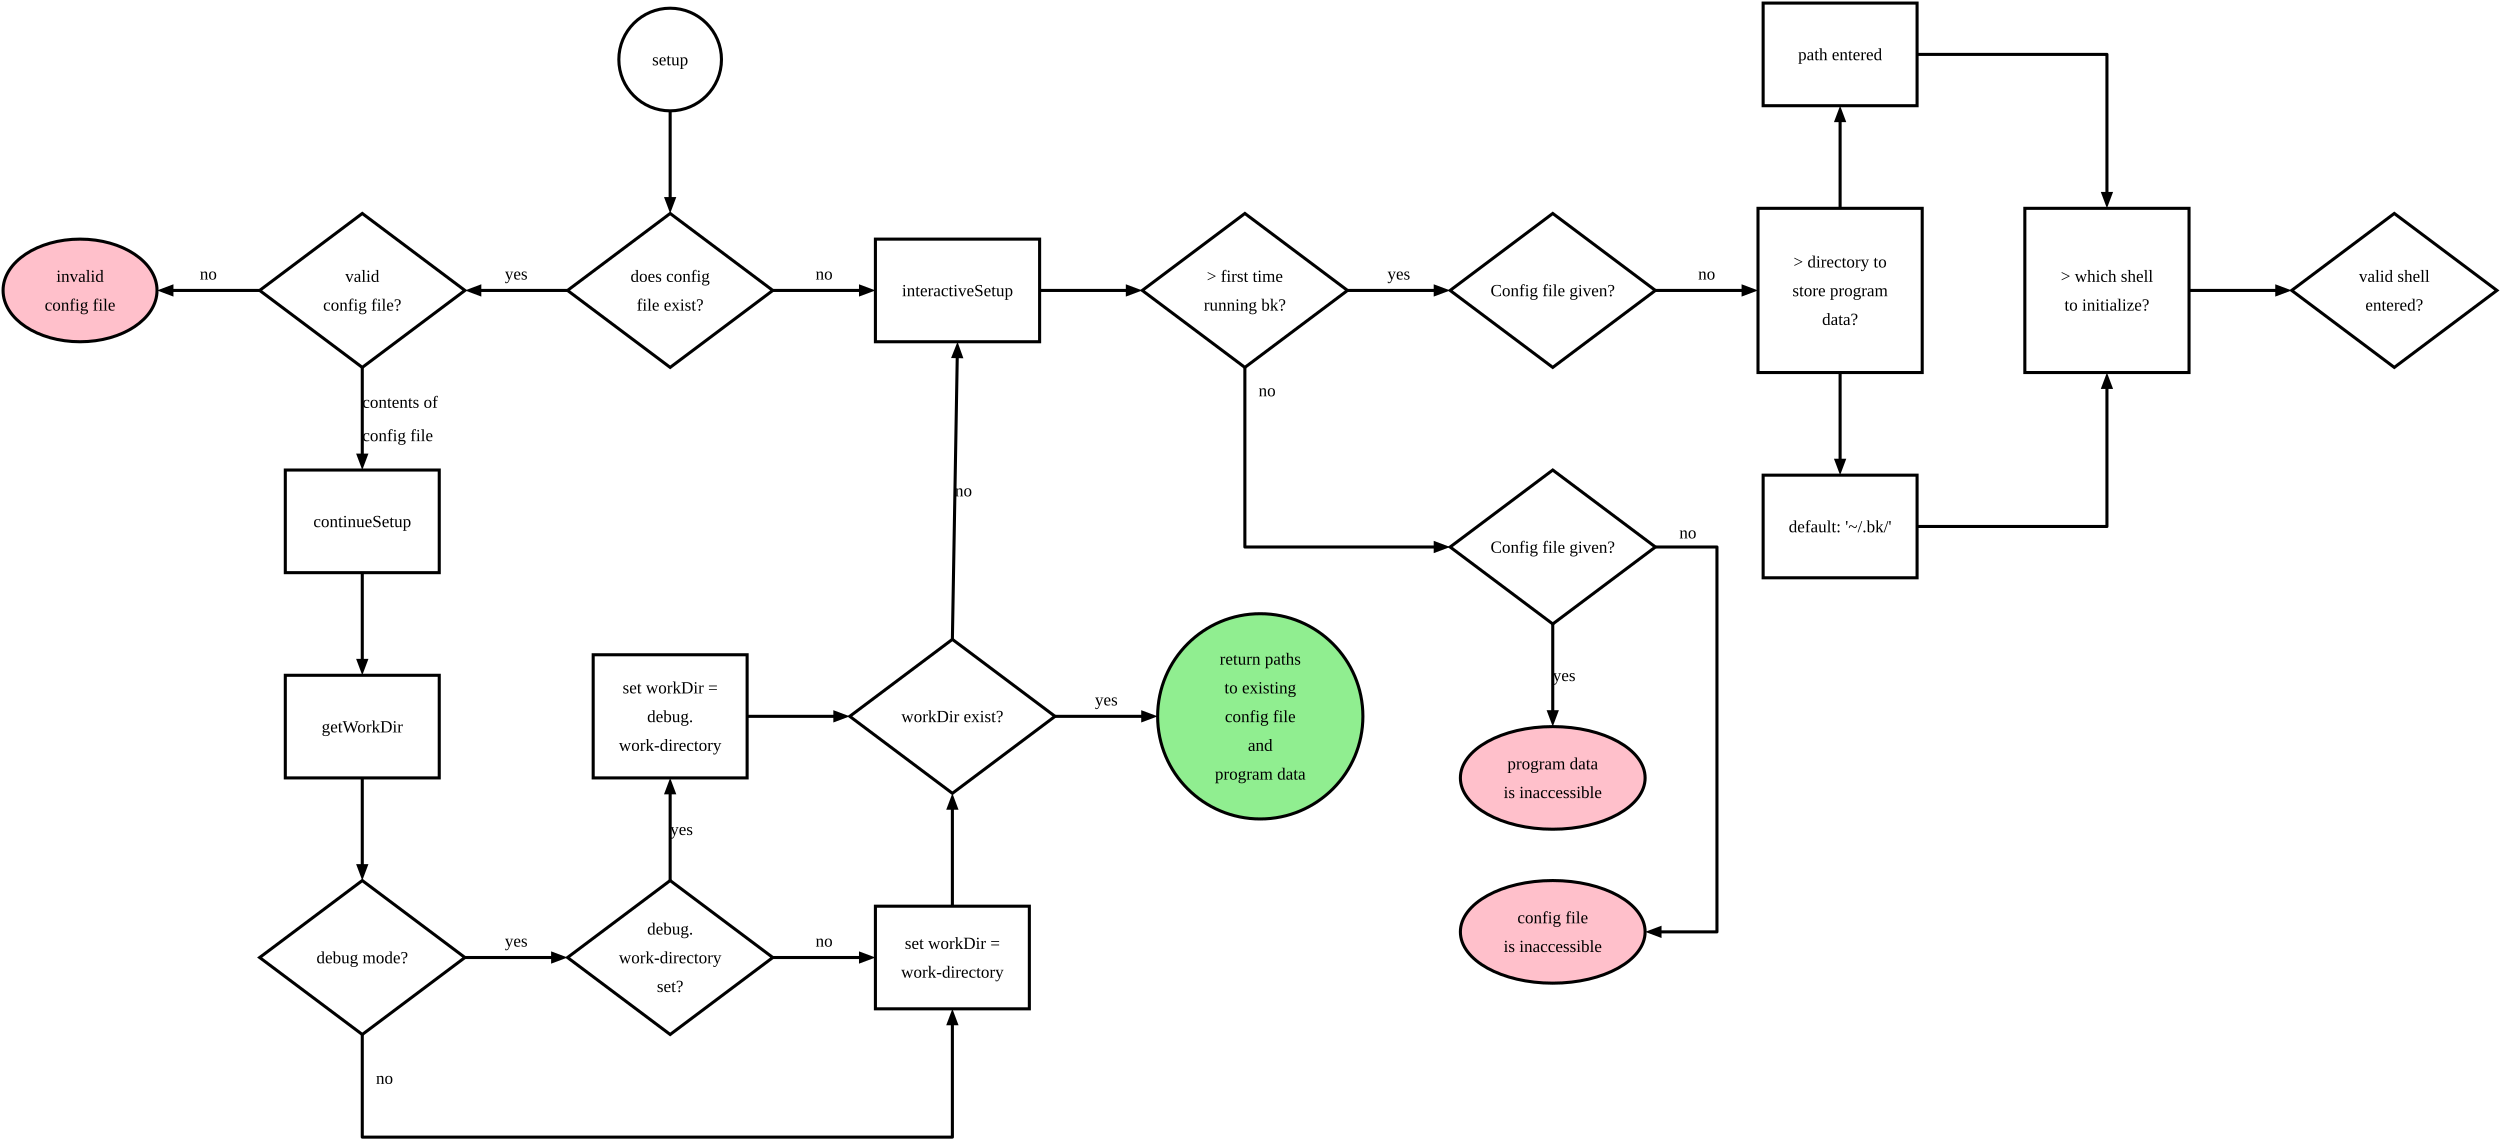
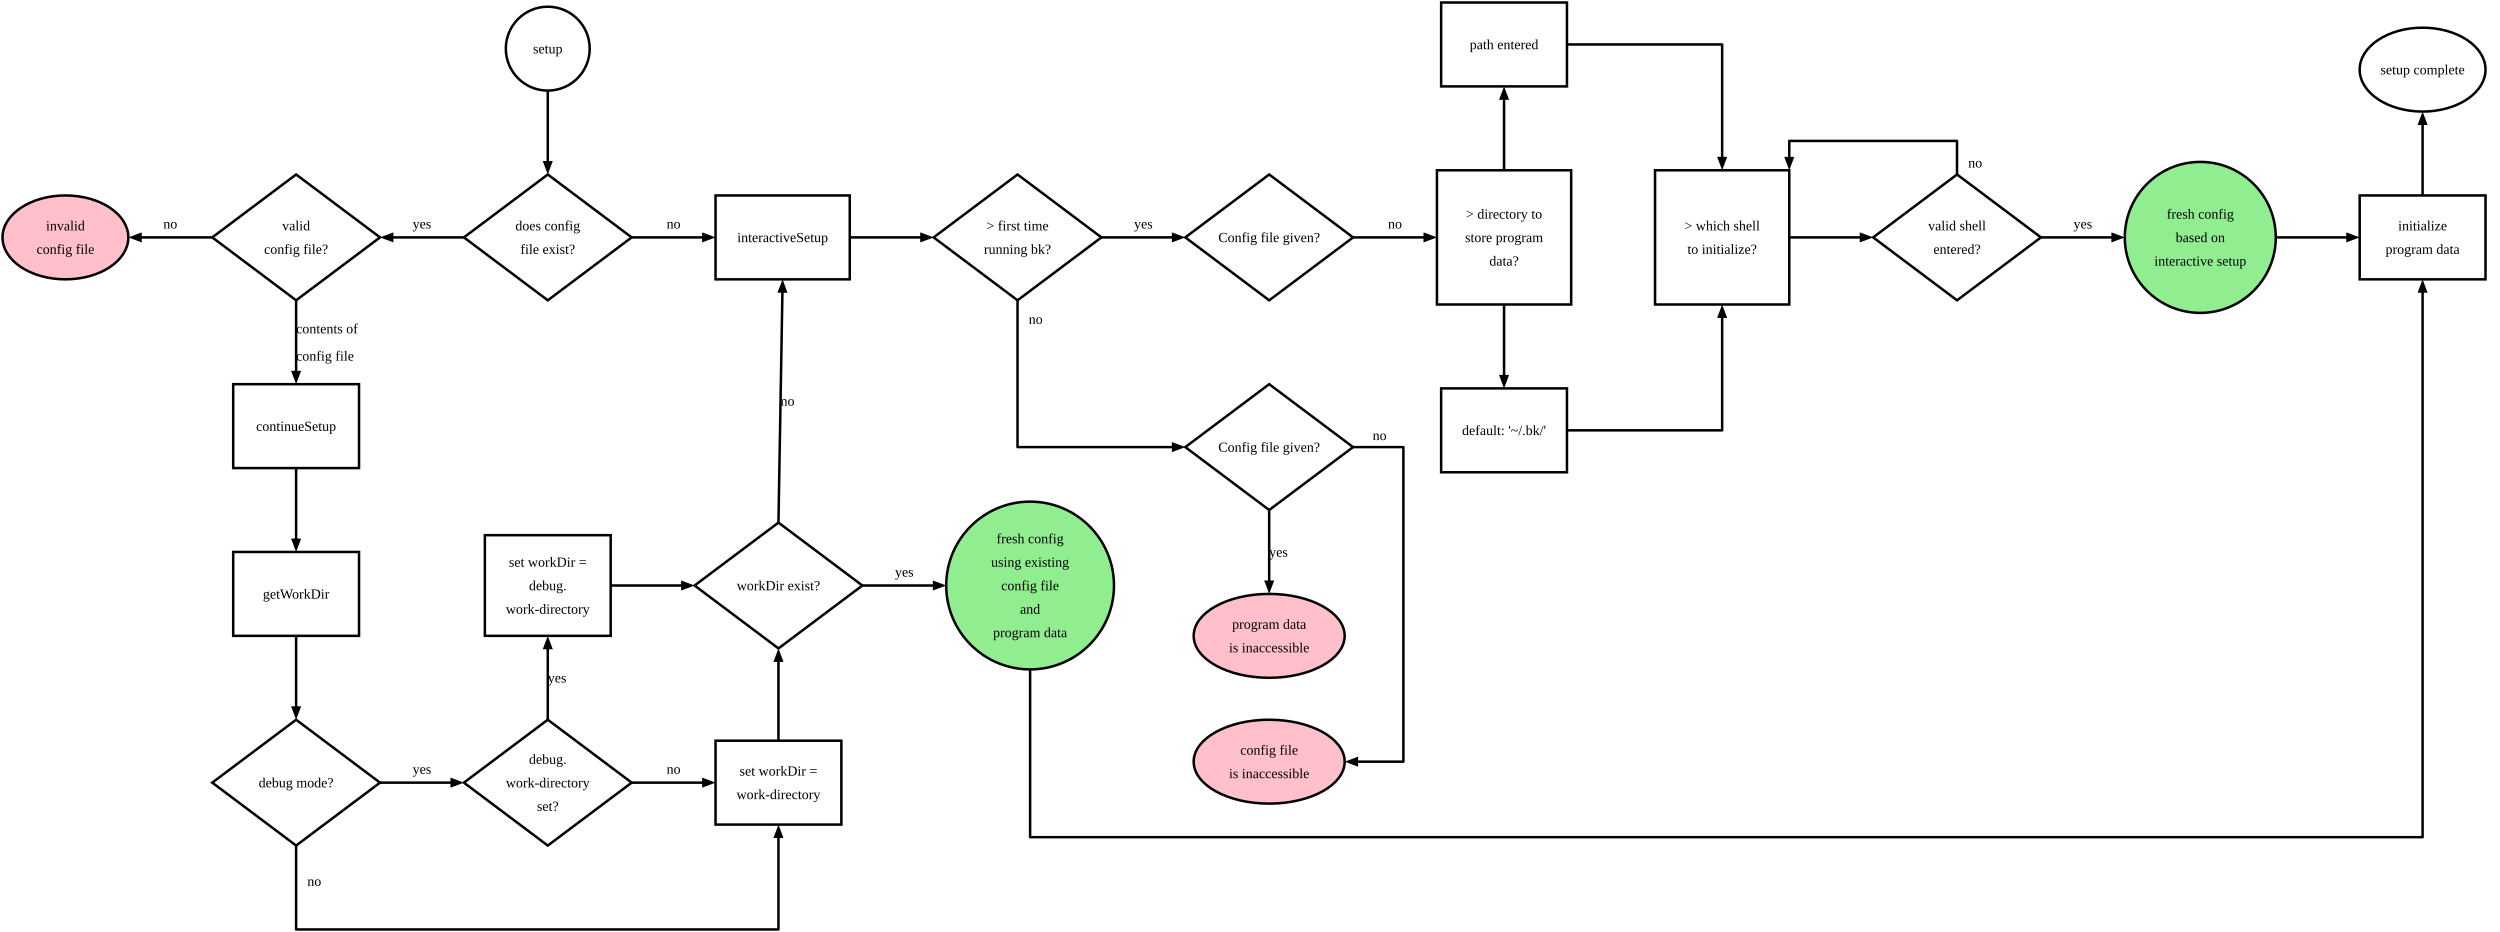
- <svg xmlns="http://www.w3.org/2000/svg" style="font-size:initial;" class="setup diagram" viewBox="0 0 1753.92 799.92">
+ <svg xmlns="http://www.w3.org/2000/svg" style="font-size:initial;" class="setup diagram" viewBox="0 0 2145.8 799.92">
  <circle cx="470.16" cy="41.76" r="36" style="fill:none;stroke-width:2.16;stroke:rgb(0,0,0);" />
  <text x="470.16" y="41.76" text-anchor="middle" fill="rgb(0,0,0)" dominant-baseline="central">setup</text>
  <path d="M398.16,203.76L470.16,257.76L542.16,203.76L470.16,149.76Z" style="fill:none;stroke-width:2.16;stroke:rgb(0,0,0);" />
  <text x="470.16" y="193.68" text-anchor="middle" fill="rgb(0,0,0)" dominant-baseline="central">does config</text>
  <text x="470.16" y="213.84" text-anchor="middle" fill="rgb(0,0,0)" dominant-baseline="central">file exist?</text>
  <polygon points="470.16,149.76 465.84,138.24 474.48,138.24" style="fill:rgb(0,0,0)" />
  <path d="M470.16,77.76L470.16,144" style="fill:none;stroke-width:2.16;stroke:rgb(0,0,0);" />
  <path d="M182.16,203.76L254.16,257.76L326.16,203.76L254.16,149.76Z" style="fill:none;stroke-width:2.16;stroke:rgb(0,0,0);" />
  <text x="254.16" y="193.68" text-anchor="middle" fill="rgb(0,0,0)" dominant-baseline="central">valid</text>
  <text x="254.16" y="213.84" text-anchor="middle" fill="rgb(0,0,0)" dominant-baseline="central">config file?</text>
  <polygon points="326.16,203.76 337.68,199.44 337.68,208.08" style="fill:rgb(0,0,0)" />
  <path d="M398.16,203.76L331.92,203.76" style="fill:none;stroke-width:2.16;stroke:rgb(0,0,0);" />
  <text x="362.16" y="192.06" text-anchor="middle" fill="rgb(0,0,0)" dominant-baseline="central">yes</text>
  <ellipse cx="56.16" cy="203.76" rx="54" ry="36" style="fill:rgb(255,192,203);stroke-width:2.16;stroke:rgb(0,0,0);" />
  <text x="56.16" y="193.68" text-anchor="middle" fill="rgb(0,0,0)" dominant-baseline="central">invalid</text>
  <text x="56.16" y="213.84" text-anchor="middle" fill="rgb(0,0,0)" dominant-baseline="central">config file</text>
  <polygon points="110.16,203.76 121.68,199.44 121.68,208.08" style="fill:rgb(0,0,0)" />
  <path d="M182.16,203.76L115.92,203.76" style="fill:none;stroke-width:2.16;stroke:rgb(0,0,0);" />
  <text x="146.16" y="192.06" text-anchor="middle" fill="rgb(0,0,0)" dominant-baseline="central">no</text>
  <path d="M200.16,401.76L308.16,401.76L308.16,329.76L200.16,329.76Z" style="fill:none;stroke-width:2.16;stroke:rgb(0,0,0);" />
  <text x="254.16" y="365.76" text-anchor="middle" fill="rgb(0,0,0)" dominant-baseline="central">continueSetup</text>
  <polygon points="254.16,329.76 249.84,318.24 258.48,318.24" style="fill:rgb(0,0,0)" />
  <path d="M254.16,257.76L254.16,324" style="fill:none;stroke-width:2.16;stroke:rgb(0,0,0);" />
  <text x="254.16" y="282.06" text-anchor="start" fill="rgb(0,0,0)" dominant-baseline="central"> contents of</text>
  <text x="254.16" y="305.46" text-anchor="start" fill="rgb(0,0,0)" dominant-baseline="central"> config file</text>
  <path d="M200.16,545.76L308.16,545.76L308.16,473.76L200.16,473.76Z" style="fill:none;stroke-width:2.16;stroke:rgb(0,0,0);" />
  <text x="254.16" y="509.76" text-anchor="middle" fill="rgb(0,0,0)" dominant-baseline="central">getWorkDir</text>
  <polygon points="254.16,473.76 249.84,462.24 258.48,462.24" style="fill:rgb(0,0,0)" />
  <path d="M254.16,401.76L254.16,468" style="fill:none;stroke-width:2.16;stroke:rgb(0,0,0);" />
  <path d="M182.16,671.76L254.16,725.76L326.16,671.76L254.16,617.76Z" style="fill:none;stroke-width:2.16;stroke:rgb(0,0,0);" />
  <text x="254.16" y="671.76" text-anchor="middle" fill="rgb(0,0,0)" dominant-baseline="central">debug mode?</text>
  <polygon points="254.16,617.76 249.84,606.24 258.48,606.24" style="fill:rgb(0,0,0)" />
  <path d="M254.16,545.76L254.16,612" style="fill:none;stroke-width:2.16;stroke:rgb(0,0,0);" />
  <path d="M398.16,671.76L470.16,725.76L542.16,671.76L470.16,617.76Z" style="fill:none;stroke-width:2.16;stroke:rgb(0,0,0);" />
  <text x="470.16" y="651.6" text-anchor="middle" fill="rgb(0,0,0)" dominant-baseline="central">debug.</text>
  <text x="470.16" y="671.76" text-anchor="middle" fill="rgb(0,0,0)" dominant-baseline="central">work-directory</text>
  <text x="470.16" y="691.92" text-anchor="middle" fill="rgb(0,0,0)" dominant-baseline="central">set?</text>
  <polygon points="398.16,671.76 386.64,676.08 386.64,667.44" style="fill:rgb(0,0,0)" />
  <path d="M326.16,671.76L392.4,671.76" style="fill:none;stroke-width:2.16;stroke:rgb(0,0,0);" />
  <text x="362.16" y="660.06" text-anchor="middle" fill="rgb(0,0,0)" dominant-baseline="central">yes</text>
  <path d="M416.16,545.76L524.16,545.76L524.16,459.36L416.16,459.36Z" style="fill:none;stroke-width:2.16;stroke:rgb(0,0,0);" />
  <text x="470.16" y="482.4" text-anchor="middle" fill="rgb(0,0,0)" dominant-baseline="central">set workDir =</text>
  <text x="470.16" y="502.56" text-anchor="middle" fill="rgb(0,0,0)" dominant-baseline="central">debug.</text>
  <text x="470.16" y="522.72" text-anchor="middle" fill="rgb(0,0,0)" dominant-baseline="central">work-directory</text>
  <polygon points="470.16,545.76 474.48,557.28 465.84,557.28" style="fill:rgb(0,0,0)" />
  <path d="M470.16,617.76L470.16,551.52" style="fill:none;stroke-width:2.16;stroke:rgb(0,0,0);" />
  <text x="470.16" y="581.76" text-anchor="start" fill="rgb(0,0,0)" dominant-baseline="central"> yes</text>
  <path d="M614.16,707.76L722.16,707.76L722.16,635.76L614.16,635.76Z" style="fill:none;stroke-width:2.16;stroke:rgb(0,0,0);" />
  <text x="668.16" y="661.68" text-anchor="middle" fill="rgb(0,0,0)" dominant-baseline="central">set workDir =</text>
  <text x="668.16" y="681.84" text-anchor="middle" fill="rgb(0,0,0)" dominant-baseline="central">work-directory</text>
  <polygon points="614.16,671.76 602.64,676.08 602.64,667.44" style="fill:rgb(0,0,0)" />
  <path d="M542.16,671.76L608.4,671.76" style="fill:none;stroke-width:2.16;stroke:rgb(0,0,0);" />
  <text x="578.16" y="660.06" text-anchor="middle" fill="rgb(0,0,0)" dominant-baseline="central">no</text>
  <path d="M596.16,502.56L668.16,556.56L740.16,502.56L668.16,448.56Z" style="fill:none;stroke-width:2.16;stroke:rgb(0,0,0);" />
  <text x="668.16" y="502.56" text-anchor="middle" fill="rgb(0,0,0)" dominant-baseline="central">workDir exist?</text>
  <polygon points="668.16,556.56 672.48,568.08 663.84,568.08" style="fill:rgb(0,0,0)" />
  <path d="M668.16,635.76L668.16,562.32" style="fill:none;stroke-width:2.16;stroke:rgb(0,0,0);" />
  <polygon points="596.16,502.56 584.64,506.88 584.64,498.24" style="fill:rgb(0,0,0)" />
  <path d="M524.16,502.56L590.4,502.56" style="fill:none;stroke-width:2.16;stroke:rgb(0,0,0);" />
  <polygon points="668.16,707.76 672.48,719.28 663.84,719.28" style="fill:rgb(0,0,0)" />
  <path d="M254.16,725.76L254.16,797.76L668.16,797.76L668.16,713.52" style="fill:none;stroke-width:2.16;stroke-linejoin:round;stroke:rgb(0,0,0);" />
  <text x="275.76" y="756.36" text-anchor="end" fill="rgb(0,0,0)" dominant-baseline="central">no</text>
  <ellipse cx="884.16" cy="502.56" rx="72" ry="72" style="fill:rgb(144,238,144);stroke-width:2.16;stroke:rgb(0,0,0);" />
-   <text x="884.16" y="462.24" text-anchor="middle" fill="rgb(0,0,0)" dominant-baseline="central">return paths</text>
-   <text x="884.16" y="482.4" text-anchor="middle" fill="rgb(0,0,0)" dominant-baseline="central">to existing</text>
+   <text x="884.16" y="462.24" text-anchor="middle" fill="rgb(0,0,0)" dominant-baseline="central">fresh config</text>
+   <text x="884.16" y="482.4" text-anchor="middle" fill="rgb(0,0,0)" dominant-baseline="central">using existing</text>
  <text x="884.16" y="502.56" text-anchor="middle" fill="rgb(0,0,0)" dominant-baseline="central">config file</text>
  <text x="884.16" y="522.72" text-anchor="middle" fill="rgb(0,0,0)" dominant-baseline="central">and</text>
  <text x="884.16" y="542.88" text-anchor="middle" fill="rgb(0,0,0)" dominant-baseline="central">program data</text>
  <polygon points="812.16,502.56 800.64,506.88 800.64,498.24" style="fill:rgb(0,0,0)" />
  <path d="M740.16,502.56L806.4,502.56" style="fill:none;stroke-width:2.16;stroke:rgb(0,0,0);" />
  <text x="776.16" y="490.86" text-anchor="middle" fill="rgb(0,0,0)" dominant-baseline="central">yes</text>
  <path d="M614.16,239.76L729.36,239.76L729.36,167.76L614.16,167.76Z" style="fill:none;stroke-width:2.16;stroke:rgb(0,0,0);" />
  <text x="671.76" y="203.76" text-anchor="middle" fill="rgb(0,0,0)" dominant-baseline="central">interactiveSetup</text>
  <polygon points="671.76,239.76 675.881,251.353 667.242,251.204" style="fill:rgb(0,0,0)" />
  <path d="M668.16,448.56L671.661,245.519" style="fill:none;stroke-width:2.16;stroke:rgb(0,0,0);" />
  <text x="669.96" y="344.16" text-anchor="start" fill="rgb(0,0,0)" dominant-baseline="central"> no</text>
  <polygon points="614.16,203.76 602.64,208.08 602.64,199.44" style="fill:rgb(0,0,0)" />
  <path d="M542.16,203.76L608.4,203.76" style="fill:none;stroke-width:2.16;stroke:rgb(0,0,0);" />
  <text x="578.16" y="192.06" text-anchor="middle" fill="rgb(0,0,0)" dominant-baseline="central">no</text>
  <path d="M801.36,203.76L873.36,257.76L945.36,203.76L873.36,149.76Z" style="fill:none;stroke-width:2.16;stroke:rgb(0,0,0);" />
  <text x="873.36" y="193.68" text-anchor="middle" fill="rgb(0,0,0)" dominant-baseline="central">&gt; first time</text>
  <text x="873.36" y="213.84" text-anchor="middle" fill="rgb(0,0,0)" dominant-baseline="central">running bk?</text>
  <polygon points="801.36,203.76 789.84,208.08 789.84,199.44" style="fill:rgb(0,0,0)" />
  <path d="M729.36,203.76L795.6,203.76" style="fill:none;stroke-width:2.16;stroke:rgb(0,0,0);" />
  <path d="M1017.36,203.76L1089.36,257.76L1161.36,203.76L1089.36,149.76Z" style="fill:none;stroke-width:2.16;stroke:rgb(0,0,0);" />
  <text x="1089.36" y="203.76" text-anchor="middle" fill="rgb(0,0,0)" dominant-baseline="central">Config file given?</text>
  <path d="M1017.36,383.76L1089.36,437.76L1161.36,383.76L1089.36,329.76Z" style="fill:none;stroke-width:2.16;stroke:rgb(0,0,0);" />
  <text x="1089.36" y="383.76" text-anchor="middle" fill="rgb(0,0,0)" dominant-baseline="central">Config file given?</text>
  <polygon points="1017.36,383.76 1005.84,388.08 1005.84,379.44" style="fill:rgb(0,0,0)" />
  <path d="M873.36,257.76L873.36,383.76L1011.6,383.76" style="fill:none;stroke-width:2.16;stroke-linejoin:round;stroke:rgb(0,0,0);" />
  <text x="894.96" y="273.96" text-anchor="end" fill="rgb(0,0,0)" dominant-baseline="central">no</text>
  <polygon points="1017.36,203.76 1005.84,208.08 1005.84,199.44" style="fill:rgb(0,0,0)" />
  <path d="M945.36,203.76L1011.6,203.76" style="fill:none;stroke-width:2.16;stroke:rgb(0,0,0);" />
  <text x="981.36" y="192.06" text-anchor="middle" fill="rgb(0,0,0)" dominant-baseline="central">yes</text>
  <ellipse cx="1089.36" cy="545.76" rx="64.8" ry="36" style="fill:rgb(255,192,203);stroke-width:2.16;stroke:rgb(0,0,0);" />
  <text x="1089.36" y="535.68" text-anchor="middle" fill="rgb(0,0,0)" dominant-baseline="central">program data</text>
  <text x="1089.36" y="555.84" text-anchor="middle" fill="rgb(0,0,0)" dominant-baseline="central">is inaccessible</text>
  <ellipse cx="1089.36" cy="653.76" rx="64.8" ry="36" style="fill:rgb(255,192,203);stroke-width:2.16;stroke:rgb(0,0,0);" />
  <text x="1089.36" y="643.68" text-anchor="middle" fill="rgb(0,0,0)" dominant-baseline="central">config file</text>
  <text x="1089.36" y="663.84" text-anchor="middle" fill="rgb(0,0,0)" dominant-baseline="central">is inaccessible</text>
  <polygon points="1089.36,509.76 1085.04,498.24 1093.68,498.24" style="fill:rgb(0,0,0)" />
  <path d="M1089.36,437.76L1089.36,504" style="fill:none;stroke-width:2.16;stroke:rgb(0,0,0);" />
  <text x="1089.36" y="473.76" text-anchor="start" fill="rgb(0,0,0)" dominant-baseline="central"> yes</text>
  <polygon points="1154.16,653.76 1165.68,649.44 1165.68,658.08" style="fill:rgb(0,0,0)" />
  <path d="M1161.36,383.76L1204.56,383.76L1204.56,653.76L1159.92,653.76" style="fill:none;stroke-width:2.16;stroke-linejoin:round;stroke:rgb(0,0,0);" />
  <text x="1190.16" y="373.68" text-anchor="end" fill="rgb(0,0,0)" dominant-baseline="central">no</text>
  <path d="M1233.36,261.36L1348.56,261.36L1348.56,146.16L1233.36,146.16Z" style="fill:none;stroke-width:2.16;stroke:rgb(0,0,0);" />
  <text x="1290.96" y="183.6" text-anchor="middle" fill="rgb(0,0,0)" dominant-baseline="central">&gt; directory to</text>
  <text x="1290.96" y="203.76" text-anchor="middle" fill="rgb(0,0,0)" dominant-baseline="central">store program</text>
  <text x="1290.96" y="223.92" text-anchor="middle" fill="rgb(0,0,0)" dominant-baseline="central">data?</text>
  <polygon points="1233.36,203.76 1221.84,208.08 1221.84,199.44" style="fill:rgb(0,0,0)" />
  <path d="M1161.36,203.76L1227.6,203.76" style="fill:none;stroke-width:2.16;stroke:rgb(0,0,0);" />
  <text x="1197.36" y="192.06" text-anchor="middle" fill="rgb(0,0,0)" dominant-baseline="central">no</text>
  <path d="M1236.96,74.16L1344.96,74.16L1344.96,2.16L1236.96,2.16Z" style="fill:none;stroke-width:2.16;stroke:rgb(0,0,0);" />
  <text x="1290.96" y="38.16" text-anchor="middle" fill="rgb(0,0,0)" dominant-baseline="central">path entered</text>
  <path d="M1236.96,405.36L1344.96,405.36L1344.96,333.36L1236.96,333.36Z" style="fill:none;stroke-width:2.16;stroke:rgb(0,0,0);" />
  <text x="1290.96" y="369.36" text-anchor="middle" fill="rgb(0,0,0)" dominant-baseline="central">default: '~/.bk/'</text>
  <polygon points="1290.96,74.16 1295.28,85.68 1286.64,85.68" style="fill:rgb(0,0,0)" />
  <path d="M1290.96,146.16L1290.96,79.92" style="fill:none;stroke-width:2.16;stroke:rgb(0,0,0);" />
  <polygon points="1290.96,333.36 1286.64,321.84 1295.28,321.84" style="fill:rgb(0,0,0)" />
  <path d="M1290.96,261.36L1290.96,327.6" style="fill:none;stroke-width:2.16;stroke:rgb(0,0,0);" />
  <path d="M1420.56,261.36L1535.76,261.36L1535.76,146.16L1420.56,146.16Z" style="fill:none;stroke-width:2.16;stroke:rgb(0,0,0);" />
  <text x="1478.16" y="193.68" text-anchor="middle" fill="rgb(0,0,0)" dominant-baseline="central">&gt; which shell</text>
  <text x="1478.16" y="213.84" text-anchor="middle" fill="rgb(0,0,0)" dominant-baseline="central">to initialize?</text>
  <polygon points="1478.16,146.16 1473.84,134.64 1482.48,134.64" style="fill:rgb(0,0,0)" />
  <path d="M1344.96,38.16L1478.16,38.16L1478.16,140.4" style="fill:none;stroke-width:2.16;stroke-linejoin:round;stroke:rgb(0,0,0);" />
  <polygon points="1478.16,261.36 1482.48,272.88 1473.84,272.88" style="fill:rgb(0,0,0)" />
  <path d="M1344.96,369.36L1478.16,369.36L1478.16,267.12" style="fill:none;stroke-width:2.16;stroke-linejoin:round;stroke:rgb(0,0,0);" />
  <path d="M1607.76,203.76L1679.76,257.76L1751.76,203.76L1679.76,149.76Z" style="fill:none;stroke-width:2.16;stroke:rgb(0,0,0);" />
  <text x="1679.76" y="193.68" text-anchor="middle" fill="rgb(0,0,0)" dominant-baseline="central">valid shell</text>
  <text x="1679.76" y="213.84" text-anchor="middle" fill="rgb(0,0,0)" dominant-baseline="central">entered?</text>
  <polygon points="1607.76,203.76 1596.24,208.08 1596.24,199.44" style="fill:rgb(0,0,0)" />
  <path d="M1535.76,203.76L1602,203.76" style="fill:none;stroke-width:2.16;stroke:rgb(0,0,0);" />
+   <polygon points="1535.76,146.16 1531.44,134.64 1540.08,134.64" style="fill:rgb(0,0,0)" />
+   <path d="M1679.76,149.76L1679.76,120.96L1535.76,120.96L1535.76,140.4" style="fill:none;stroke-width:2.16;stroke-linejoin:round;stroke:rgb(0,0,0);" />
+   <text x="1701.36" y="139.68" text-anchor="end" fill="rgb(0,0,0)" dominant-baseline="central">no</text>
+   <ellipse cx="1888.56" cy="203.76" rx="64.8" ry="64.8" style="fill:rgb(144,238,144);stroke-width:2.16;stroke:rgb(0,0,0);" />
+   <text x="1888.56" y="183.6" text-anchor="middle" fill="rgb(0,0,0)" dominant-baseline="central">fresh config</text>
+   <text x="1888.56" y="203.76" text-anchor="middle" fill="rgb(0,0,0)" dominant-baseline="central">based on</text>
+   <text x="1888.56" y="223.92" text-anchor="middle" fill="rgb(0,0,0)" dominant-baseline="central">interactive setup</text>
+   <polygon points="1823.76,203.76 1812.24,208.08 1812.24,199.44" style="fill:rgb(0,0,0)" />
+   <path d="M1751.76,203.76L1818,203.76" style="fill:none;stroke-width:2.16;stroke:rgb(0,0,0);" />
+   <text x="1787.76" y="192.06" text-anchor="middle" fill="rgb(0,0,0)" dominant-baseline="central"> yes</text>
+   <path d="M2025.36,239.76L2133.36,239.76L2133.36,167.76L2025.36,167.76Z" style="fill:none;stroke-width:2.16;stroke:rgb(0,0,0);" />
+   <text x="2079.36" y="193.68" text-anchor="middle" fill="rgb(0,0,0)" dominant-baseline="central">initialize</text>
+   <text x="2079.36" y="213.84" text-anchor="middle" fill="rgb(0,0,0)" dominant-baseline="central">program data</text>
+   <polygon points="2025.36,203.76 2013.84,208.08 2013.84,199.44" style="fill:rgb(0,0,0)" />
+   <path d="M1953.36,203.76L2019.6,203.76" style="fill:none;stroke-width:2.16;stroke:rgb(0,0,0);" />
+   <ellipse cx="2079.36" cy="59.76" rx="54" ry="36" style="fill:none;stroke-width:2.16;stroke:rgb(0,0,0);" />
+   <text x="2079.36" y="59.76" text-anchor="middle" fill="rgb(0,0,0)" dominant-baseline="central">setup complete</text>
+   <polygon points="2079.36,95.76 2083.68,107.28 2075.04,107.28" style="fill:rgb(0,0,0)" />
+   <path d="M2079.36,167.76L2079.36,101.52" style="fill:none;stroke-width:2.16;stroke:rgb(0,0,0);" />
+   <polygon points="2079.36,239.76 2083.68,251.28 2075.04,251.28" style="fill:rgb(0,0,0)" />
+   <path d="M884.16,574.56L884.16,718.56L2079.36,718.56L2079.36,245.52" style="fill:none;stroke-width:2.16;stroke-linejoin:round;stroke:rgb(0,0,0);" />
</svg>
